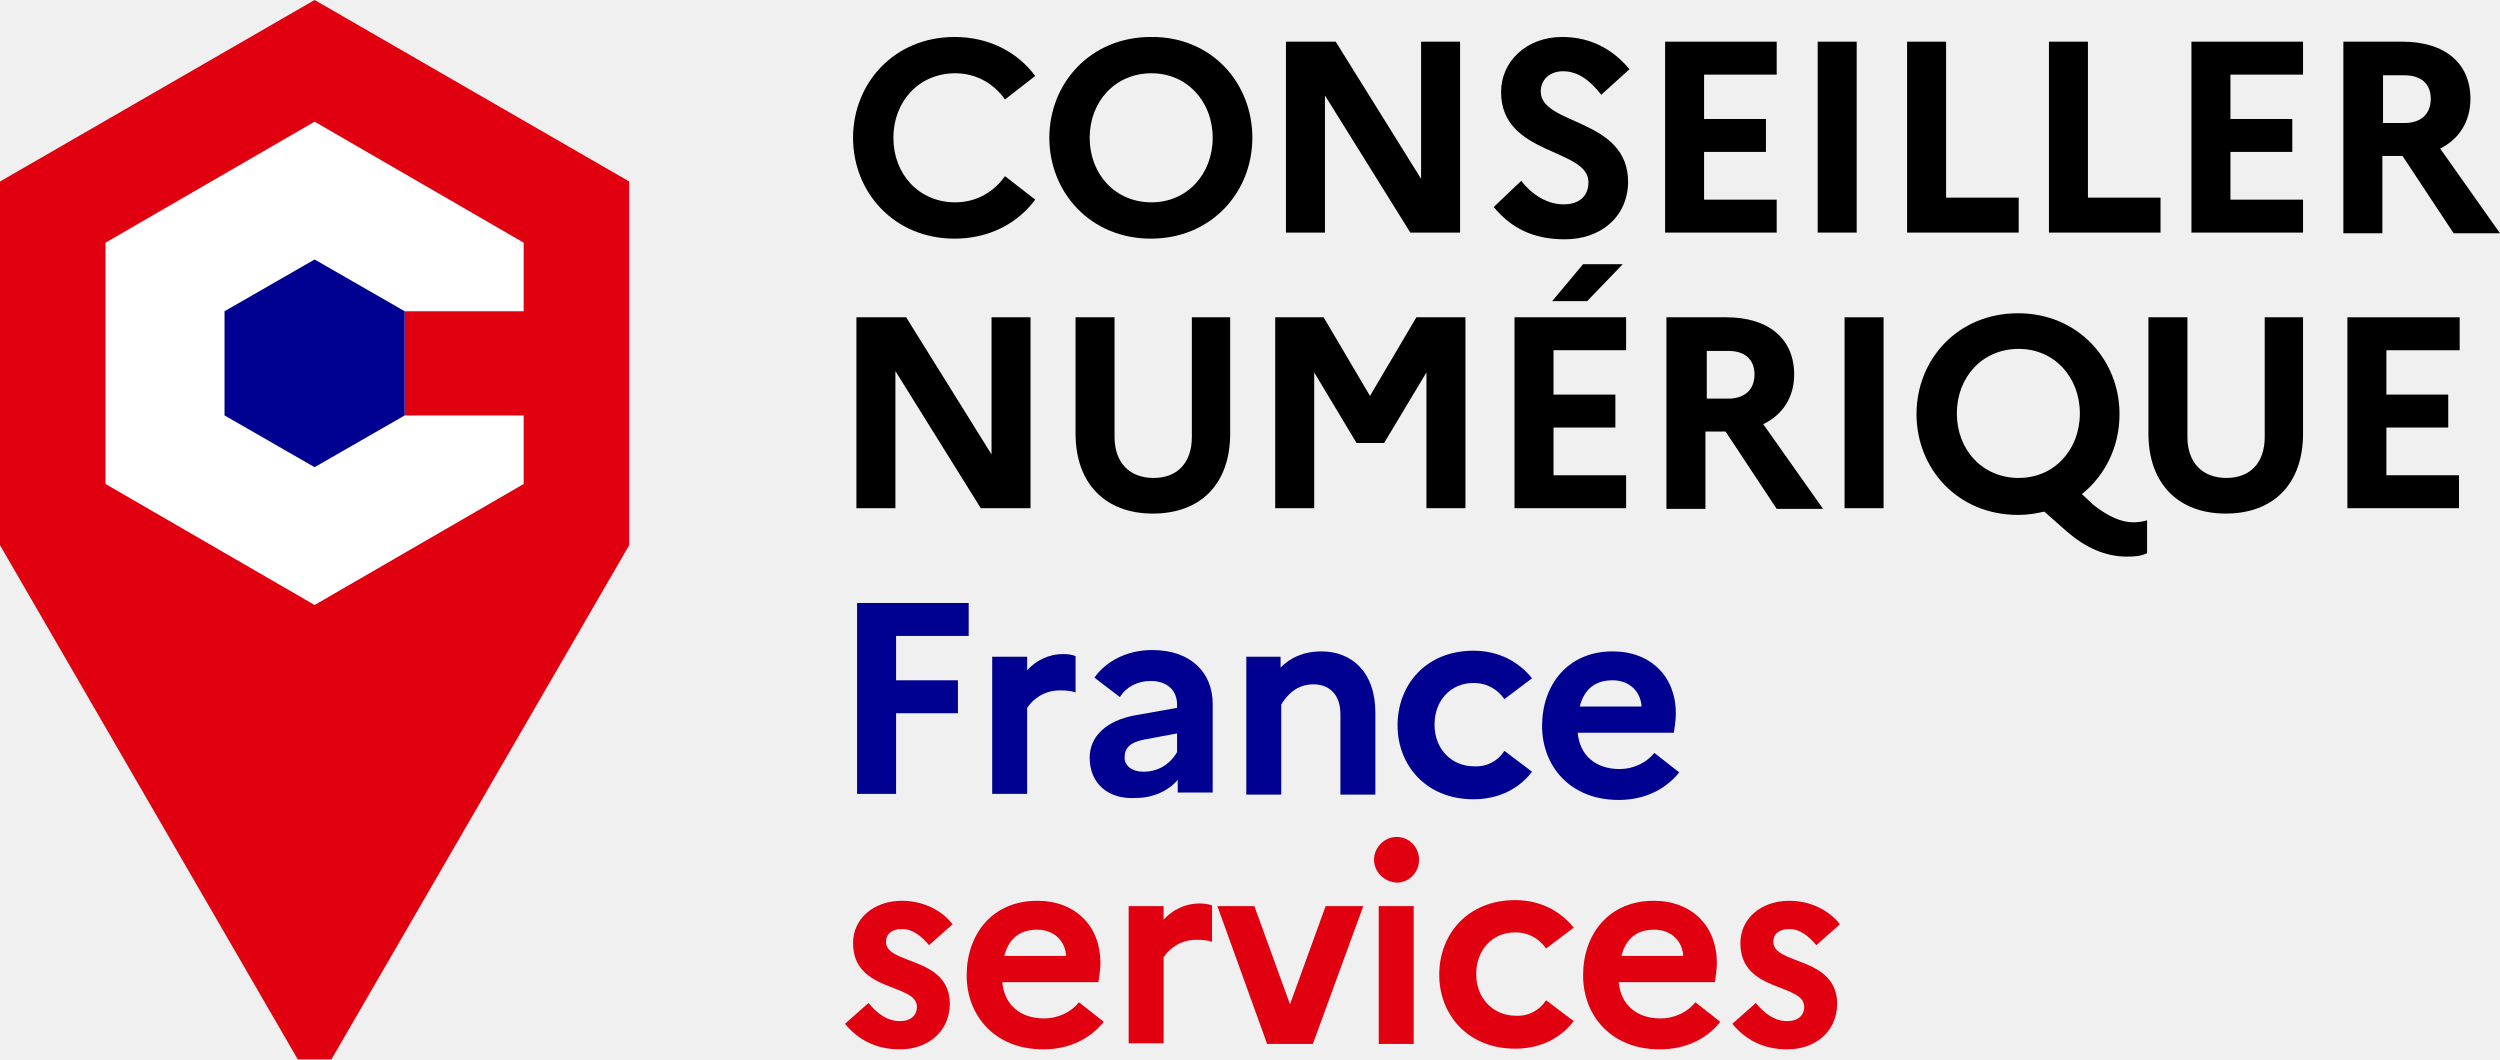
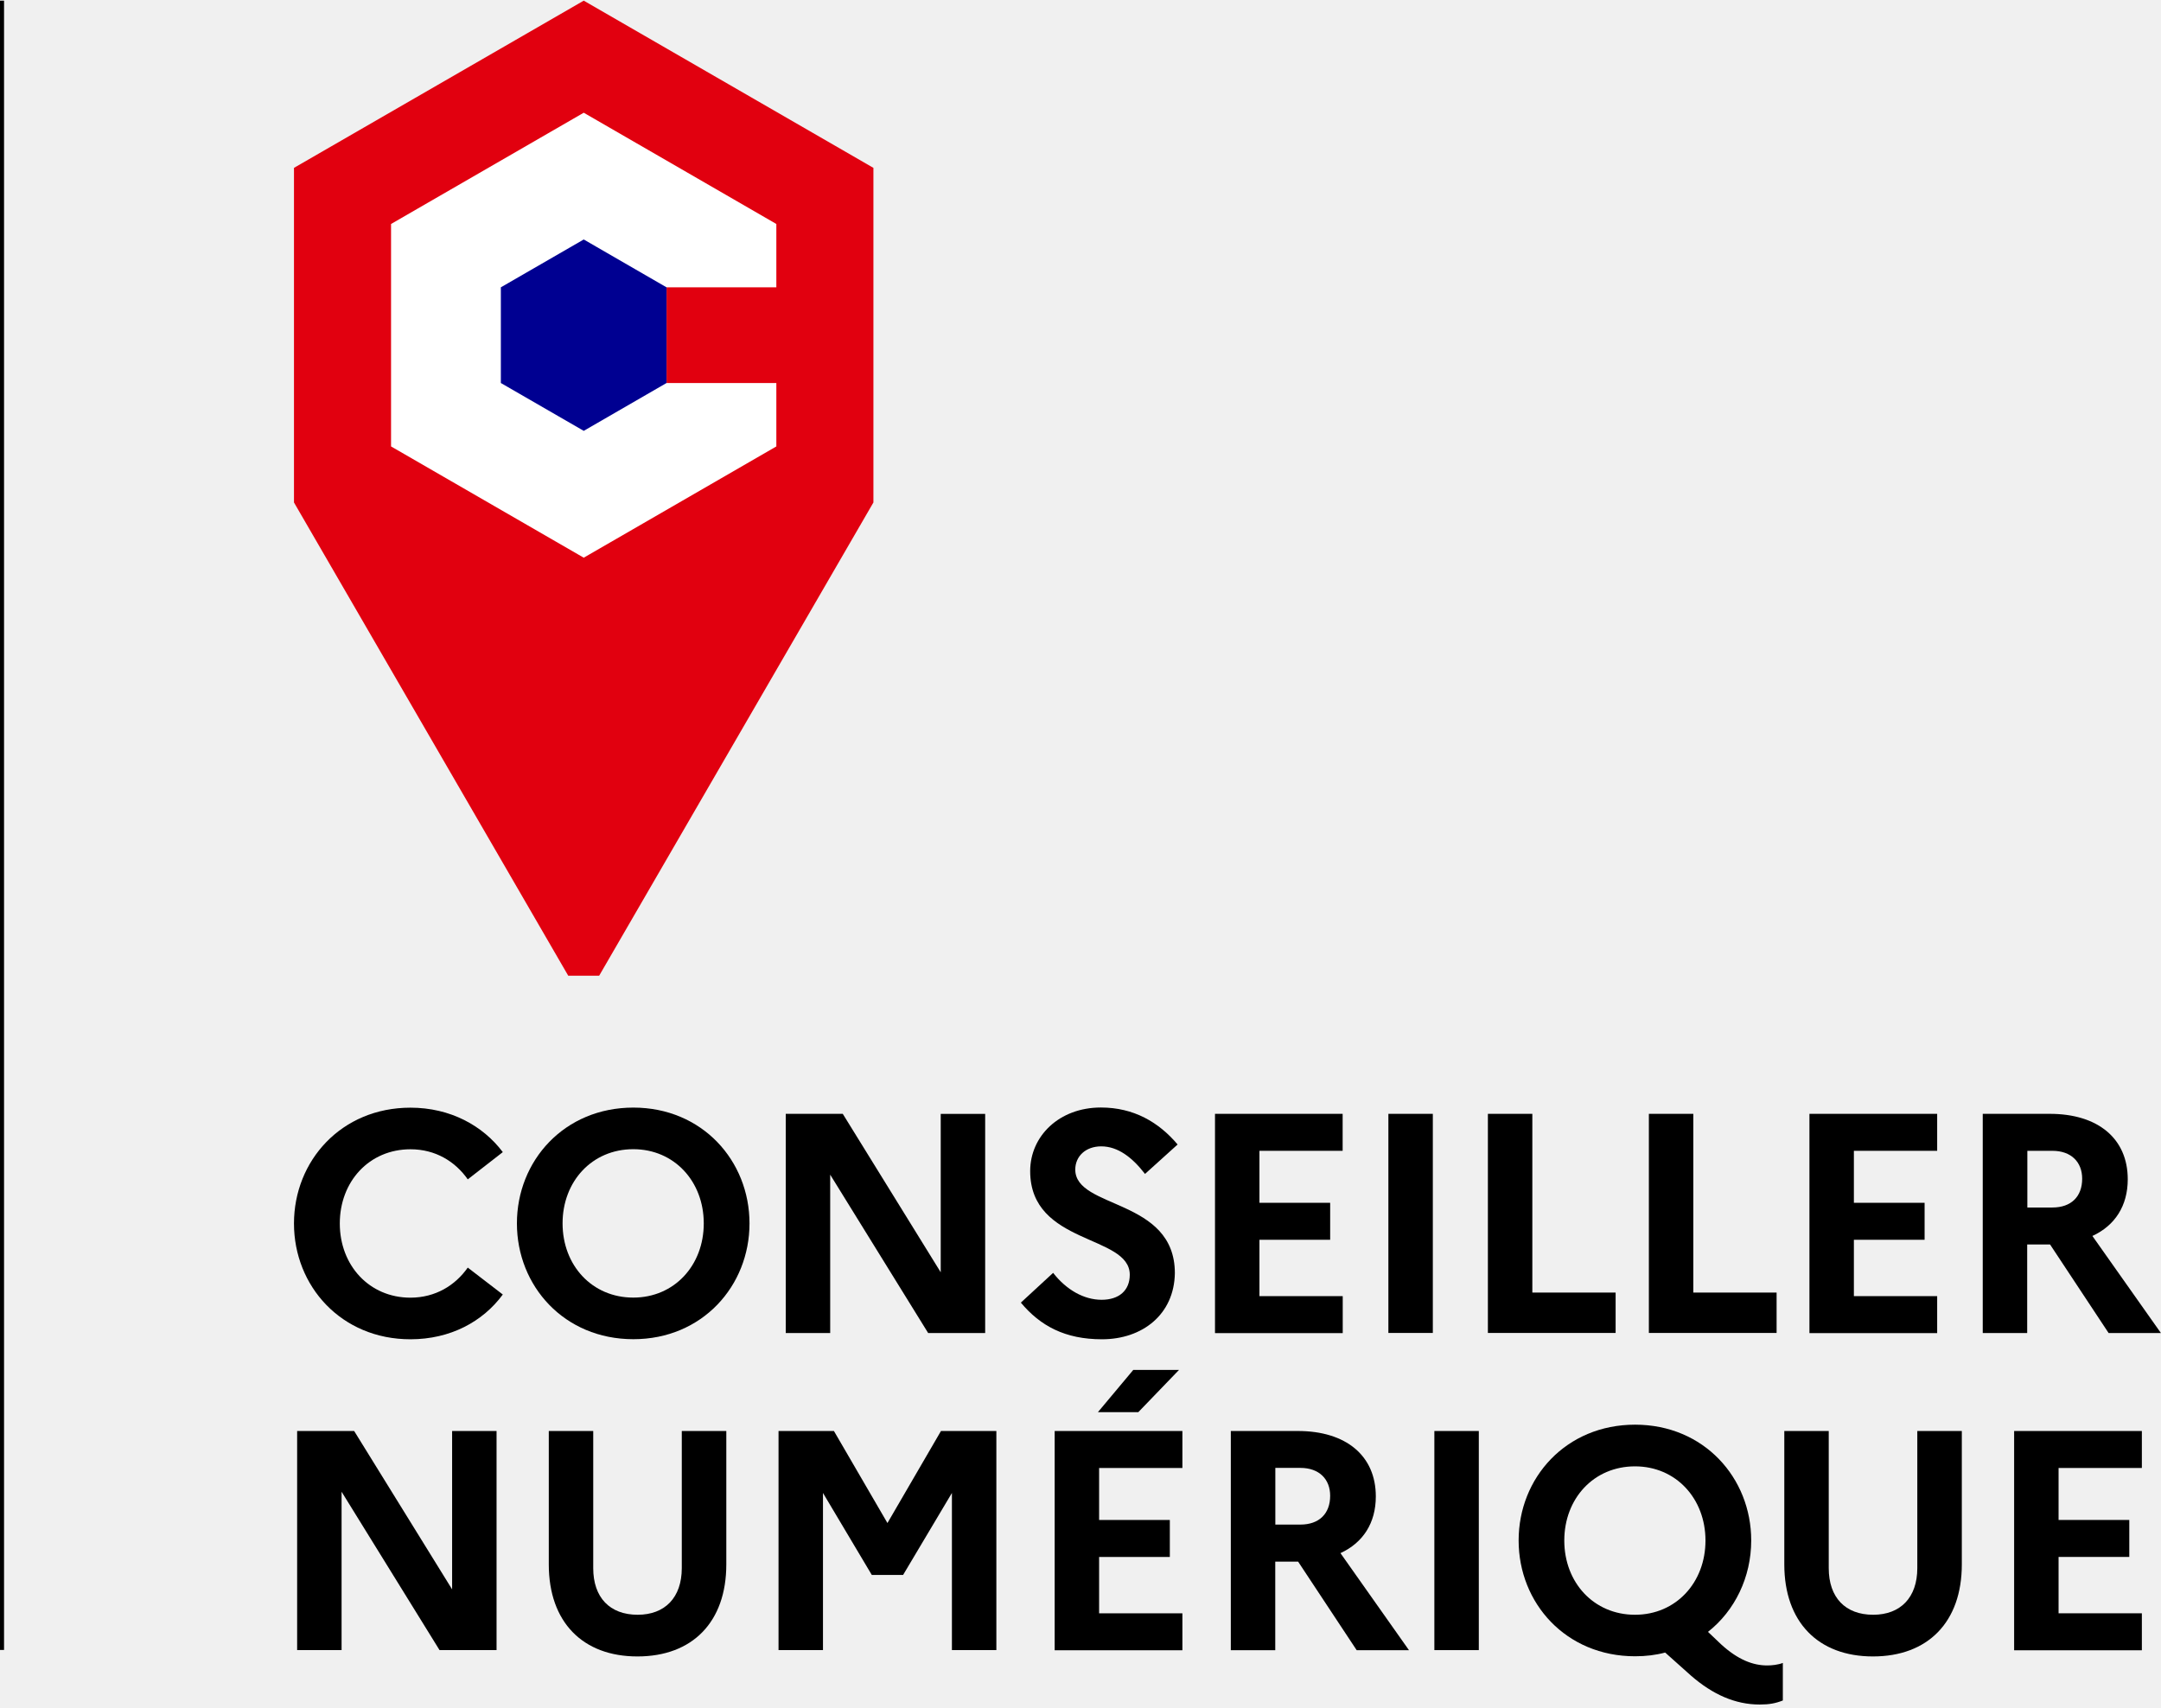
- <svg xmlns="http://www.w3.org/2000/svg" version="1.1" id="Calque_2" x="0px" y="0px" viewBox="0 0 371.9 157.6" style="enable-background:new 0 0 371.9 157.6;" xml:space="preserve">
+ <svg xmlns="http://www.w3.org/2000/svg" version="1.1" x="0px" y="0px" viewBox="0 0 266.47 210.58" style="enable-background:new 0 0 266.47 210.58;" xml:space="preserve">
  <style type="text/css">
	.st0{fill:#E1000F;}
	.st1{fill:#FFFFFF;}
	.st2{fill:#000091;}
+ 	.st3{fill:none;stroke:#000000;stroke-width:0.516;stroke-miterlimit:10;}
+ 	.st4{fill:#9D9D9C;}
</style>
-   <g>
+   <g id="Calque_1">
    <g>
      <g>
-         <polygon class="st0" points="46.8,0 0,27 0,81.1 44.3,157.6 49.3,157.6 93.6,81.1 93.6,27    " />
-         <polygon class="st1" points="60.2,46.3 77.9,46.3 77.9,36.1 46.8,18.1 15.7,36.1 15.7,72 46.8,90 77.9,72 77.9,61.8 60.2,61.8         " />
-         <polygon class="st2" points="60.2,61.8 60.2,46.3 46.8,38.6 33.4,46.3 33.4,61.8 46.8,69.5    " />
        <g>
-           <path d="M149.5,26.2l4.5,3.5c-2.6,3.5-6.8,5.8-12,5.8c-9,0-15.1-6.9-15.1-15c0-8.1,6.1-15,15.1-15c5.2,0,9.4,2.3,12,5.8      l-4.5,3.5c-1.6-2.3-4.2-3.9-7.4-3.9c-5.4,0-9.2,4.2-9.2,9.6c0,5.4,3.8,9.6,9.2,9.6C145.3,30.1,147.9,28.5,149.5,26.2z" />
-           <path d="M186.3,20.5c0,8.1-6.1,15-15.1,15c-9,0-15.1-6.9-15.1-15c0-8.1,6.1-15,15.1-15C180.2,5.4,186.3,12.3,186.3,20.5z       M180.4,20.5c0-5.4-3.8-9.6-9.1-9.6c-5.4,0-9.2,4.2-9.2,9.6c0,5.4,3.8,9.6,9.2,9.6C176.6,30.1,180.4,25.9,180.4,20.5z" />
-           <path d="M191.3,6.2h7.4l12.7,20.4V6.2h5.8v28.4h-7.4l-12.7-20.4v20.4h-5.8V6.2z" />
-           <path d="M226.3,26.9c1.7,2.2,4,3.5,6.3,3.5c2.3,0,3.7-1.2,3.7-3.3c0-5.1-13-3.9-13-13.4c0-4.5,3.7-8.2,9.1-8.2      c4.3,0,7.6,1.9,10,4.8l-4.2,3.8c-1.7-2.2-3.5-3.5-5.7-3.5c-2,0-3.3,1.3-3.3,3c0,5.1,13,3.9,13,13.5c-0.1,5.3-4.2,8.5-9.4,8.5      c-4.8,0-8-1.7-10.6-4.8L226.3,26.9z" />
-           <path d="M247.7,6.2h16.6v4.9h-10.8v6.6h9.2v4.9h-9.2v7.1h10.8v4.9h-16.6V6.2z" />
-           <path d="M270.4,6.2h5.8v28.4h-5.8V6.2z" />
-           <path d="M283.7,6.2h5.8v23.2h10.8v5.2h-16.6V6.2z" />
-           <path d="M304.8,6.2h5.8v23.2h10.8v5.2h-16.6V6.2z" />
-           <path d="M326,6.2h16.6v4.9h-10.8v6.6h9.2v4.9h-9.2v7.1h10.8v4.9H326V6.2z" />
-           <path d="M348.7,6.2h8.7c6.3,0,10.1,3.2,10.1,8.5c0,3.4-1.7,6-4.5,7.4l8.9,12.6H365l-7.6-11.5h-3v11.5h-5.8V6.2z M354.5,11.2v7.1      h3.2c2.4,0,3.9-1.3,3.9-3.6c0-2.2-1.4-3.5-3.9-3.5H354.5z" />
+           <path d="M57.68,156.31l4.32,3.32c-2.47,3.36-6.49,5.52-11.39,5.52c-8.53,0-14.36-6.56-14.36-14.28s5.83-14.28,14.36-14.28      c4.9,0,8.92,2.2,11.39,5.48l-4.32,3.36c-1.54-2.2-3.98-3.71-7.06-3.71c-5.1,0-8.72,3.98-8.72,9.15s3.63,9.15,8.72,9.15      C53.7,160.01,56.13,158.51,57.68,156.31z" />
+           <path d="M92.42,150.86c0,7.72-5.83,14.28-14.32,14.28c-8.53,0-14.36-6.56-14.36-14.28s5.83-14.28,14.36-14.28      C86.59,136.58,92.42,143.14,92.42,150.86z M86.78,150.86c0-5.17-3.63-9.15-8.69-9.15c-5.1,0-8.72,3.98-8.72,9.15      s3.63,9.15,8.72,9.15C83.15,160.01,86.78,156.04,86.78,150.86z" />
        </g>
        <g>
-           <path d="M127.4,47.2h7.4l12.7,20.4V47.2h5.8v28.4h-7.4l-12.7-20.4v20.4h-5.8V47.2z" />
-           <path d="M177.2,47.2h5.8v17.3c0,7.5-4.4,11.9-11.5,11.9c-7.1,0-11.5-4.5-11.5-11.9V47.2h5.8V65c0,3.8,2.2,6.1,5.8,6.1      c3.5,0,5.7-2.2,5.7-6.1V47.2z" />
-           <path d="M189.6,47.2h7.3l6.9,11.7l6.9-11.7h7.3v28.4h-5.8V55.4l-6.3,10.5h-4.1l-6.3-10.5v20.2h-5.8V47.2z" />
-           <path d="M225.3,47.2h16.6v4.9h-10.8v6.6h9.2v4.9h-9.2v7.1h10.8v4.9h-16.6V47.2z M230.9,44.8l4.6-5.5h5.9l-5.3,5.5H230.9z" />
-           <path d="M248.1,47.2h8.7c6.3,0,10.1,3.2,10.1,8.5c0,3.4-1.7,6-4.6,7.4l8.9,12.6h-6.9l-7.6-11.5h-3v11.5h-5.8V47.2z M253.9,52.2      v7.1h3.2c2.4,0,3.9-1.3,3.9-3.6c0-2.2-1.4-3.5-3.9-3.5H253.9z" />
-           <path d="M274.4,47.2h5.8v28.4h-5.8V47.2z" />
-           <path d="M317.4,77.7c0.6,0,1.4-0.1,2-0.3v4.9c-0.9,0.4-1.7,0.5-3,0.5c-3.2,0-6.1-1.3-8.9-3.7l-3.4-3c-1.2,0.3-2.5,0.5-3.9,0.5      c-9,0-15.1-6.9-15.1-15c0-8.1,6.1-15,15.1-15c8.9,0,15.1,6.9,15.1,15c0,4.8-2.1,9.1-5.6,11.9l1.7,1.6      C313.7,76.9,315.6,77.7,317.4,77.7z M309.4,61.5c0-5.4-3.8-9.6-9.1-9.6c-5.4,0-9.2,4.2-9.2,9.6s3.8,9.6,9.2,9.6      C305.6,71.1,309.4,66.9,309.4,61.5z" />
-           <path d="M336.8,47.2h5.8v17.3c0,7.5-4.4,11.9-11.5,11.9c-7.1,0-11.5-4.5-11.5-11.9V47.2h5.8V65c0,3.8,2.2,6.1,5.8,6.1      c3.5,0,5.7-2.2,5.7-6.1V47.2z" />
-           <path d="M349.3,47.2h16.6v4.9H355v6.6h9.2v4.9H355v7.1h10.8v4.9h-16.6V47.2z" />
+           <path d="M96.89,137.35h7.03L116,156.89v-19.53h5.48v27.02h-7.03l-12.08-19.53v19.53h-5.48V137.35z" />
+           <path d="M129.86,156.96c1.62,2.08,3.78,3.32,5.98,3.32c2.16,0,3.47-1.16,3.47-3.09c0-4.98-12.28-3.63-12.28-12.78      c0-4.29,3.55-7.84,8.72-7.84c4.05,0,7.14,1.81,9.46,4.56l-4.02,3.63c-1.58-2.05-3.36-3.4-5.4-3.4c-1.93,0-3.2,1.24-3.2,2.86      c0,4.9,12.28,3.51,12.28,12.78c-0.08,5.1-4.01,8.15-8.99,8.15c-4.56,0-7.61-1.66-10-4.52L129.86,156.96z" />
        </g>
        <g>
-           <path class="st2" d="M127.5,89.7h16.6v4.9h-10.8v6.6h9.2v4.9h-9.2v12h-5.8V89.7z" />
-           <path class="st2" d="M147.6,97.7h5.2v2c1.3-1.4,3.1-2.4,5.4-2.4c0.7,0,1.3,0.1,1.8,0.3v5.4c-0.6-0.2-1.3-0.3-2.3-0.3      c-2.5,0-4.1,1.4-4.9,2.6v12.8h-5.2V97.7z" />
-           <path class="st2" d="M162.1,112.7c0-3.1,2.4-5.5,6.8-6.3l6.2-1.1v-0.5c0-2.2-1.6-3.5-3.9-3.5c-2,0-3.7,0.9-4.6,2.4l-3.8-2.9      c1.8-2.5,4.9-4.1,8.6-4.1c5.9,0,9,3.5,9,8v13.2h-5.2v-1.9c-1.3,1.6-3.7,2.7-6.1,2.7C164.9,119,162.1,116.6,162.1,112.7z       M170.1,114.8c2.3,0,4-1.2,5-2.9v-2.8l-4.8,0.9c-2.2,0.4-3,1.3-3,2.6C167.2,113.8,168.3,114.8,170.1,114.8z" />
-           <path class="st2" d="M185.3,97.7h5.2v1.6c1.4-1.4,3.3-2.4,6.1-2.4c4.4,0,8,3,8,9.1v12.2h-5.2v-12c0-2.7-1.5-4.4-4-4.4      c-2.6,0-4,1.7-4.8,3v13.4h-5.2V97.7z" />
-           <path class="st2" d="M223.8,111.7l4.1,3.1c-1.9,2.5-4.9,4.1-8.7,4.1c-7.1,0-11.3-5.1-11.3-11c0-6,4.2-11.1,11.3-11.1      c3.7,0,6.7,1.6,8.7,4.1l-4.1,3.1c-1-1.4-2.5-2.4-4.6-2.4c-3.4,0-5.8,2.6-5.8,6.2c0,3.6,2.5,6.2,5.9,6.2      C221.3,114.1,222.9,113.1,223.8,111.7z" />
-           <path class="st2" d="M240.8,119c-7.3,0-11.4-5.1-11.4-11c0-6.1,3.8-11.1,10.5-11.1c5.7,0,9.4,3.8,9.4,9.2c0,1.1-0.2,2.2-0.3,2.9      h-14.3c0.3,3.4,2.7,5.4,6.2,5.4c2.2,0,4.1-1,5.2-2.4l3.7,2.9C247.8,117.4,244.7,119,240.8,119z M235,105.1h9.2      c-0.1-2-1.6-3.9-4.3-3.9C237.4,101.2,235.7,102.4,235,105.1z" />
+           <path d="M149.81,137.35h15.75v4.56H155.3v6.41h8.72v4.56h-8.72v6.95h10.27v4.56h-15.75V137.35z" />
        </g>
        <g>
-           <path class="st0" d="M129.2,149.2c1.3,1.6,2.8,2.7,4.7,2.7c1.6,0,2.5-0.9,2.5-2.1c0-3.6-9.5-2.1-9.5-9.5c0-3.6,3-6.3,7.3-6.3      c3.2,0,6,1.5,7.5,3.5l-3.5,3.1c-1.1-1.3-2.4-2.4-4-2.4c-1.5,0-2.4,0.7-2.4,1.9c0,3.5,9.5,2.1,9.5,9.3c-0.1,4.3-3.5,6.7-7.4,6.7      c-3.7,0-6.3-1.5-8.2-3.8L129.2,149.2z" />
-           <path class="st0" d="M155.2,156.1c-7.3,0-11.4-5.1-11.4-11c0-6.1,3.8-11.1,10.5-11.1c5.7,0,9.4,3.8,9.4,9.2      c0,1.1-0.2,2.2-0.3,2.9h-14.3c0.3,3.4,2.7,5.4,6.2,5.4c2.2,0,4.1-1,5.2-2.4l3.7,2.9C162.2,154.5,159.1,156.1,155.2,156.1z       M149.4,142.2h9.2c-0.1-2-1.6-3.9-4.3-3.9C151.8,138.3,150.1,139.5,149.4,142.2z" />
-           <path class="st0" d="M167.9,134.8h5.2v2c1.3-1.4,3.1-2.4,5.4-2.4c0.7,0,1.3,0.1,1.8,0.3v5.4c-0.6-0.2-1.3-0.3-2.3-0.3      c-2.5,0-4.1,1.4-4.9,2.6v12.8h-5.2V134.8z" />
-           <path class="st0" d="M186.6,134.8l5.3,14.6l5.3-14.6h5.6l-7.5,20.5h-6.8l-7.4-20.5H186.6z" />
-           <path class="st0" d="M204.4,127.9c0-1.8,1.5-3.4,3.4-3.4c1.8,0,3.3,1.5,3.3,3.4s-1.5,3.4-3.3,3.4      C205.9,131.2,204.4,129.7,204.4,127.9z M205.1,134.8h5.2v20.5h-5.2V134.8z" />
-           <path class="st0" d="M230,148.8l4.1,3.1c-1.9,2.5-4.9,4.1-8.7,4.1c-7.1,0-11.3-5.1-11.3-11c0-6,4.2-11.1,11.3-11.1      c3.7,0,6.7,1.6,8.7,4.1l-4.1,3.1c-1-1.4-2.5-2.4-4.6-2.4c-3.4,0-5.8,2.6-5.8,6.2c0,3.6,2.5,6.2,5.9,6.2      C227.4,151.2,229,150.3,230,148.8z" />
-           <path class="st0" d="M246.9,156.1c-7.3,0-11.4-5.1-11.4-11c0-6.1,3.8-11.1,10.5-11.1c5.7,0,9.4,3.8,9.4,9.2      c0,1.1-0.2,2.2-0.3,2.9h-14.3c0.3,3.4,2.7,5.4,6.2,5.4c2.2,0,4.1-1,5.2-2.4l3.7,2.9C254,154.5,250.8,156.1,246.9,156.1z       M241.2,142.2h9.2c-0.1-2-1.6-3.9-4.3-3.9C243.6,138.3,241.9,139.5,241.2,142.2z" />
-           <path class="st0" d="M261.2,149.2c1.3,1.6,2.8,2.7,4.7,2.7c1.6,0,2.5-0.9,2.5-2.1c0-3.6-9.5-2.1-9.5-9.5c0-3.6,3-6.3,7.3-6.3      c3.2,0,6,1.5,7.5,3.5l-3.5,3.1c-1.1-1.3-2.4-2.4-4-2.4c-1.5,0-2.4,0.7-2.4,1.9c0,3.5,9.5,2.1,9.5,9.3c-0.1,4.3-3.5,6.7-7.4,6.7      c-3.7,0-6.3-1.5-8.2-3.8L261.2,149.2z" />
+           <path d="M171.2,137.35h5.48v27.02h-5.48V137.35z" />
        </g>
+         <g>
+           <path d="M183.47,137.35h5.48v22.04h10.27v4.98h-15.75V137.35z" />
+         </g>
+         <g>
+           <path d="M203.32,137.35h5.48v22.04h10.27v4.98h-15.75V137.35z" />
+         </g>
+         <g>
+           <path d="M223.12,137.35h15.75v4.56H228.6v6.41h8.72v4.56h-8.72v6.95h10.27v4.56h-15.75V137.35z" />
+           <path d="M244.5,137.35h8.26c5.94,0,9.61,3.05,9.61,8.07c0,3.28-1.58,5.71-4.36,6.99l8.45,11.97h-6.45l-7.22-10.92h-2.82v10.92      h-5.48V137.35z M249.99,141.91v6.99h3.09c2.32,0,3.67-1.35,3.67-3.55c0-2.05-1.35-3.44-3.67-3.44H249.99z" />
+         </g>
+         <g>
+           <path d="M36.64,176.46h7.03l12.08,19.53v-19.53h5.48v27.02H54.2l-12.08-19.53v19.53h-5.48V176.46z" />
+           <path d="M84.08,176.46h5.48v16.45c0,7.1-4.17,11.35-10.96,11.35c-6.76,0-10.93-4.25-10.93-11.35v-16.45h5.48v16.91      c0,3.63,2.05,5.75,5.48,5.75c3.36,0,5.44-2.12,5.44-5.75V176.46z" />
+           <path d="M96,176.46h6.83l6.6,11.35l6.6-11.35h6.83v27.02h-5.48V184.1l-6.02,10.11h-3.86l-6.02-10.11v19.38H96V176.46z" />
+           <path d="M130.05,176.46h15.75v4.56h-10.27v6.41h8.72v4.56h-8.72v6.95h10.27v4.56h-15.75V176.46z M135.38,174.14l4.36-5.21h5.64      l-5.02,5.21H135.38z" />
+           <path d="M151.78,176.46h8.26c5.94,0,9.61,3.05,9.61,8.07c0,3.28-1.58,5.71-4.36,6.99l8.45,11.97h-6.45l-7.22-10.92h-2.82v10.92      h-5.48V176.46z M157.26,181.01V188h3.09c2.32,0,3.67-1.35,3.67-3.55c0-2.05-1.35-3.44-3.67-3.44H157.26z" />
+           <path d="M176.87,176.46h5.48v27.02h-5.48V176.46z" />
+           <path d="M217.91,205.37c0.58,0,1.35-0.08,1.93-0.31v4.63c-0.89,0.35-1.66,0.5-2.86,0.5c-3.01,0-5.79-1.24-8.45-3.55l-3.2-2.86      c-1.16,0.31-2.39,0.46-3.71,0.46c-8.53,0-14.36-6.56-14.36-14.28s5.83-14.28,14.36-14.28c8.49,0,14.32,6.56,14.32,14.28      c0,4.52-2.01,8.65-5.33,11.27l1.62,1.54C214.32,204.68,216.17,205.37,217.91,205.37z M210.3,189.97c0-5.17-3.63-9.15-8.69-9.15      c-5.1,0-8.72,3.98-8.72,9.15s3.63,9.15,8.72,9.15C206.67,199.12,210.3,195.14,210.3,189.97z" />
+           <path d="M236.43,176.46h5.48v16.45c0,7.1-4.17,11.35-10.96,11.35c-6.76,0-10.93-4.25-10.93-11.35v-16.45h5.48v16.91      c0,3.63,2.05,5.75,5.48,5.75c3.36,0,5.44-2.12,5.44-5.75V176.46z" />
+           <path d="M248.36,176.46h15.75v4.56h-10.27v6.41h8.72v4.56h-8.72v6.95h10.27v4.56h-15.75V176.46z" />
+         </g>
+         <polygon class="st0" points="71.98,0.08 36.25,20.7 36.25,61.96 70.07,120.32 73.88,120.32 107.7,61.96 107.7,20.7    " />
+         <polygon class="st1" points="82.19,35.43 95.73,35.43 95.73,27.62 71.98,13.9 48.22,27.62 48.22,55.05 71.98,68.77 95.73,55.05      95.73,47.23 82.19,47.23    " />
+         <polygon class="st2" points="82.19,47.23 82.19,35.43 71.98,29.53 61.76,35.43 61.76,47.23 71.98,53.13    " />
+         <line class="st3" x1="0.24" y1="0.08" x2="0.24" y2="203.46" />
      </g>
    </g>
  </g>
+   <g id="Calque_2">
+ </g>
</svg>
